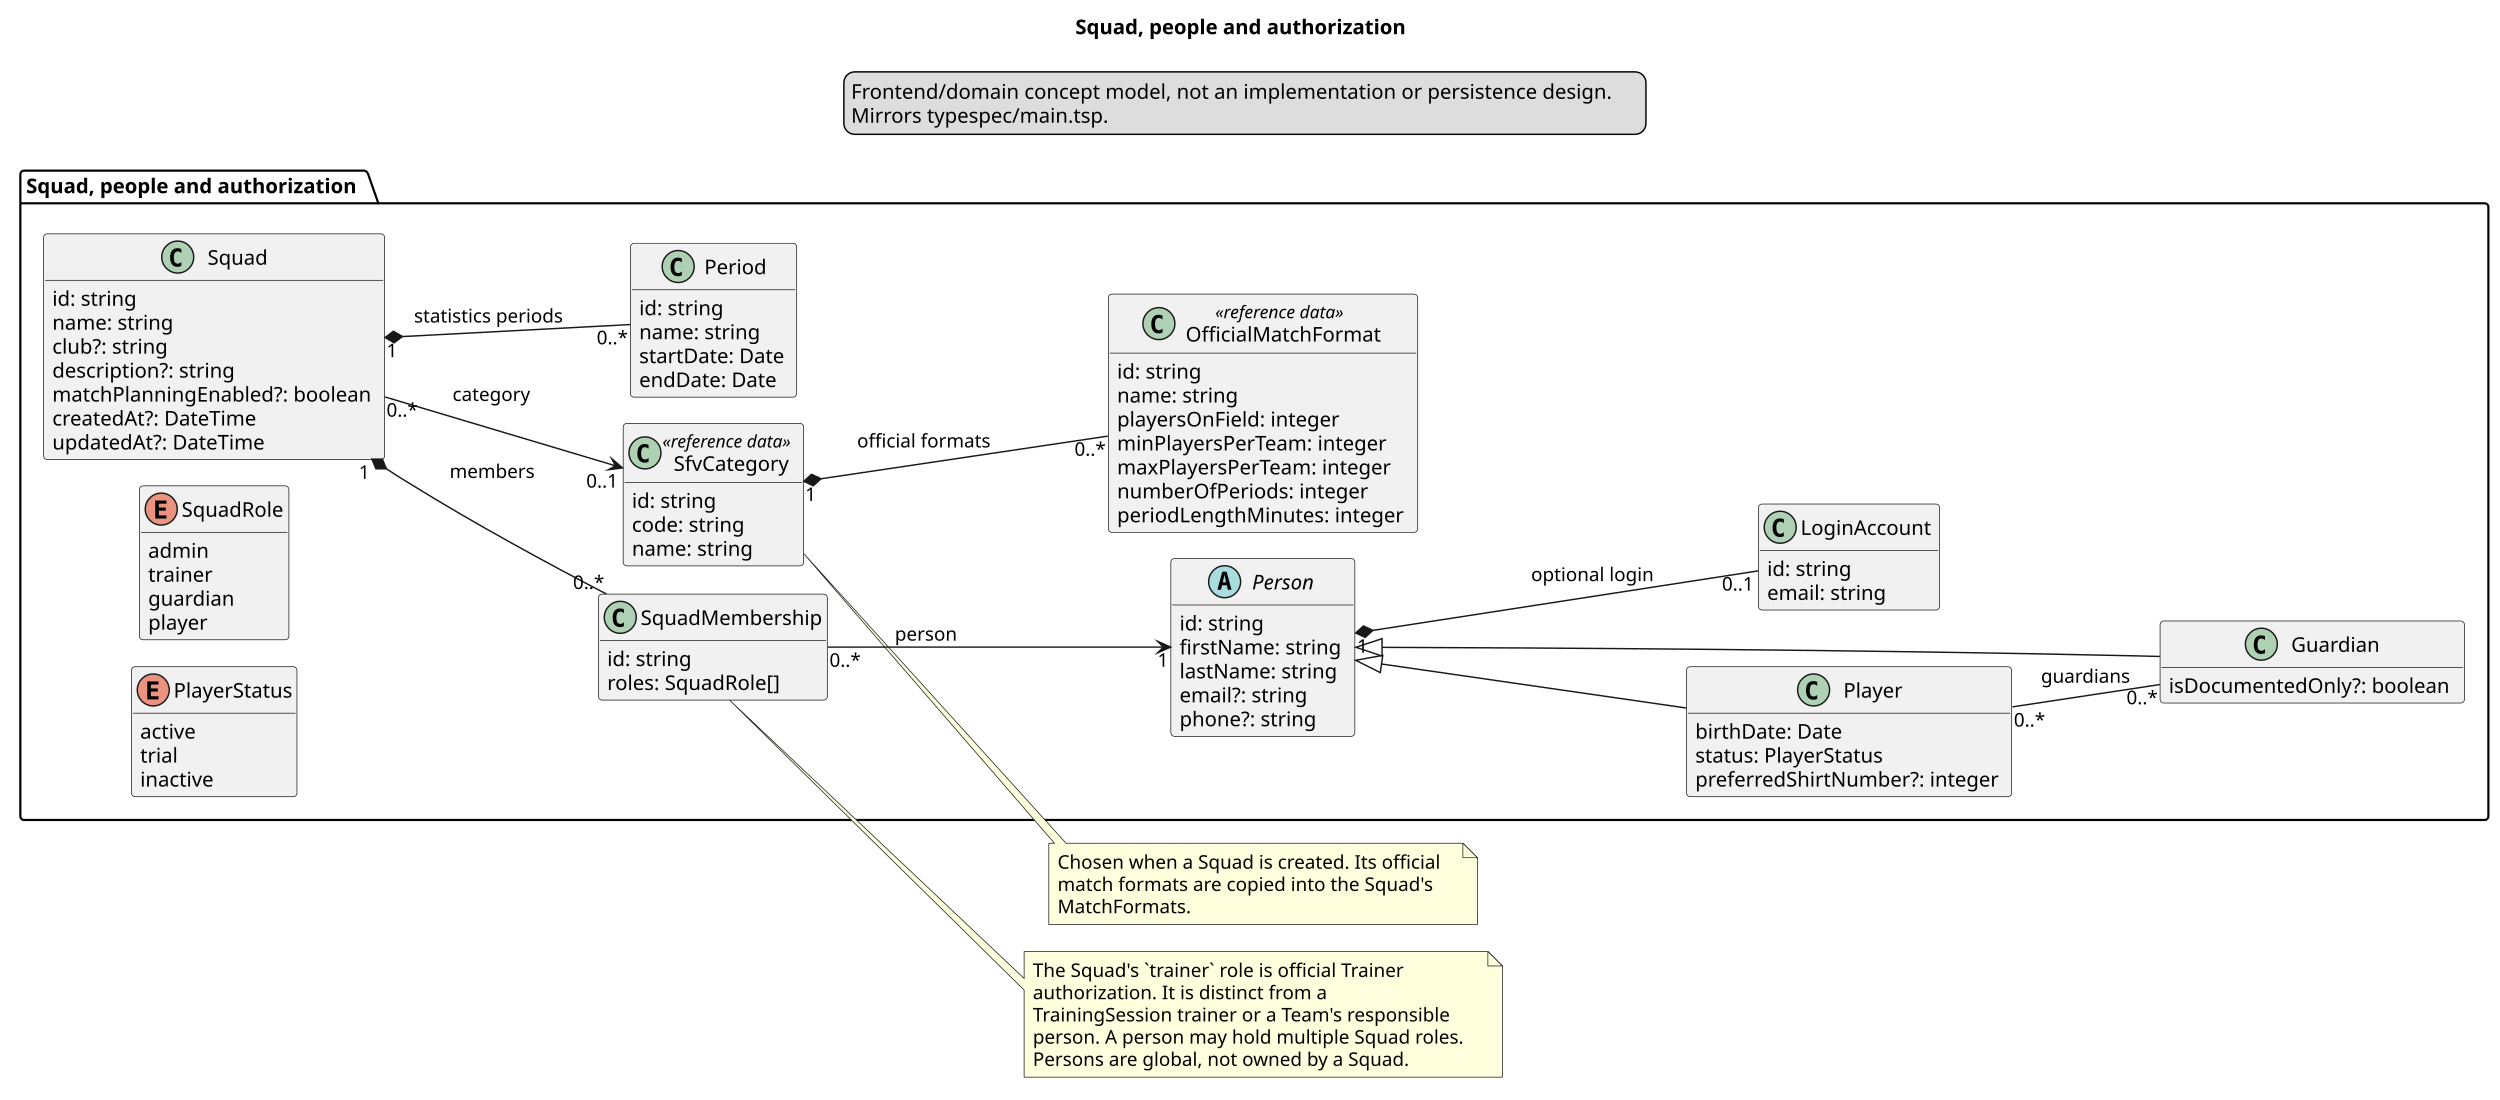
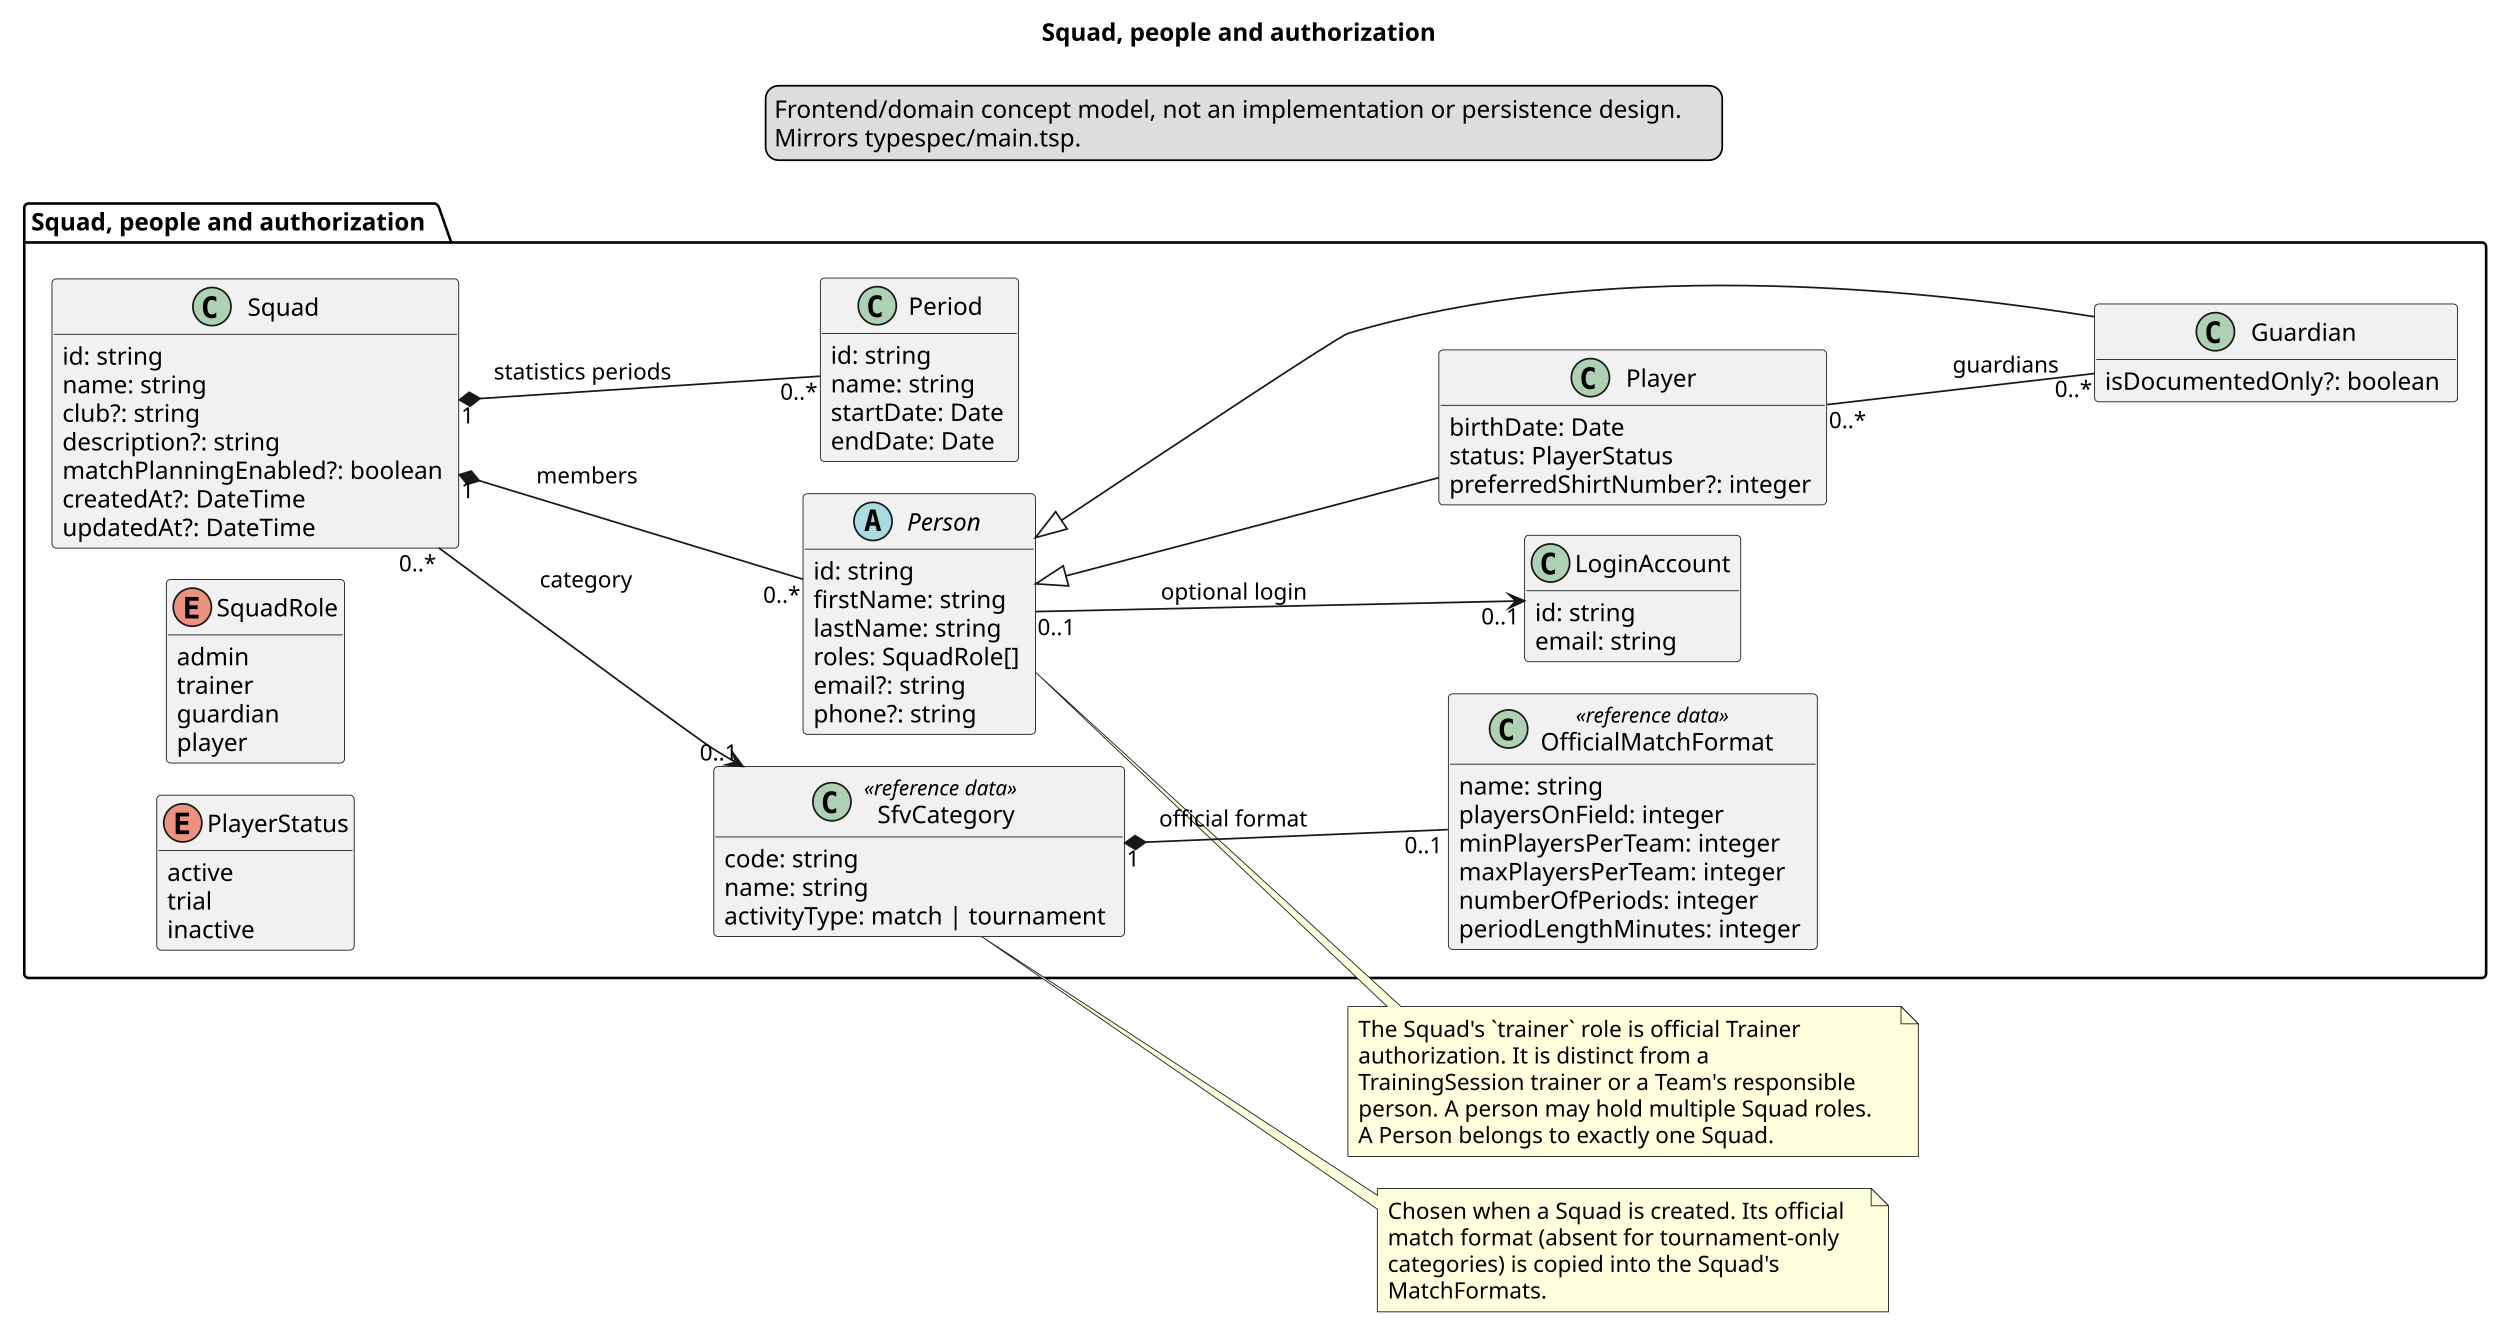
- <svg xmlns="http://www.w3.org/2000/svg" version="1.1" data-diagram-type="CLASS" style="width:1721px;height:757px;background:#FFFFFF;" width="1721px" height="757px" viewBox="0 0 1721 757" zoomAndPan="magnify" preserveAspectRatio="none" contentStyleType="text/css">
+ <svg xmlns="http://www.w3.org/2000/svg" version="1.1" data-diagram-type="CLASS" style="width:1443px;height:772px;background:#FFFFFF;" width="1443px" height="772px" viewBox="0 0 1443 772" zoomAndPan="magnify" preserveAspectRatio="none" contentStyleType="text/css">
  <defs />
  <g font-family="sans-serif" lengthAdjust="spacing">
    <g class="title" data-source-line="1">
-       <text x="740.276" y="23.535" fill="#000" font-size="14" textLength="233.447" font-weight="700">Squad, people and authorization</text>
+       <text x="601.276" y="23.535" fill="#000" font-size="14" textLength="233.447" font-weight="700">Squad, people and authorization</text>
    </g>
    <g class="legend" data-source-line="6">
-       <rect x="580.917" y="49.488" width="552.165" height="42.977" fill="#DDD" style="stroke:#000;stroke-width:1;" rx="7.5" ry="7.5" />
-       <text x="585.917" y="68.023" fill="#000" font-size="14" textLength="542.165">Frontend/domain concept model, not an implementation or persistence design.</text>
-       <text x="585.917" y="84.512" fill="#000" font-size="14" textLength="184.461">Mirrors typespec/main.tsp.</text>
+       <rect x="441.917" y="49.488" width="552.165" height="42.977" fill="#DDD" style="stroke:#000;stroke-width:1;" rx="7.5" ry="7.5" />
+       <text x="446.917" y="68.023" fill="#000" font-size="14" textLength="542.165">Frontend/domain concept model, not an implementation or persistence design.</text>
+       <text x="446.917" y="84.512" fill="#000" font-size="14" textLength="184.461">Mirrors typespec/main.tsp.</text>
    </g>
    <g class="cluster" data-qualified-name="Squad. people and authorization" id="ent0001" data-source-line="11">
-       <path d="M16.5,117.465 L250.947,117.465 A3.75,3.75 0 0 1 253.447,119.965 L260.447,139.953 L1710.5,139.953 A2.5,2.5 0 0 1 1713,142.453 L1713,561.965 A2.5,2.5 0 0 1 1710.5,564.465 L16.5,564.465 A2.5,2.5 0 0 1 14,561.965 L14,119.965 A2.5,2.5 0 0 1 16.5,117.465" style="stroke:#000;stroke-width:1.5;" fill="none" />
+       <path d="M16.5,117.465 L250.947,117.465 A3.75,3.75 0 0 1 253.447,119.965 L260.447,139.953 L1432.5,139.953 A2.5,2.5 0 0 1 1435,142.453 L1435,561.965 A2.5,2.5 0 0 1 1432.5,564.465 L16.5,564.465 A2.5,2.5 0 0 1 14,561.965 L14,119.965 A2.5,2.5 0 0 1 16.5,117.465" style="stroke:#000;stroke-width:1.5;" fill="none" />
      <line x1="14" y1="139.953" x2="260.447" y2="139.953" style="stroke:#000;stroke-width:1.5;" />
      <text x="18" y="133" fill="#000" font-size="14" textLength="233.447" font-weight="700">Squad, people and authorization</text>
    </g>
-     <g class="entity" data-qualified-name="GMN22" id="ent0023" data-source-line="99">
-       <path d="M705,654.965 L705,673.549 L502.258,482 L705,681.549 L705,741.518 A0,0 0 0 0 705,741.518 L1034.249,741.518 A0,0 0 0 0 1034.249,741.518 L1034.249,664.965 L1024.249,654.965 L705,654.965 A0,0 0 0 0 705,654.965" style="stroke:#181818;stroke-width:0.5;" fill="#FEFFDD" />
-       <path d="M1024.249,654.965 L1024.249,664.965 L1034.249,664.965 L1024.249,654.965" style="stroke:#181818;stroke-width:0.5;" fill="#FEFFDD" />
-       <text x="711" y="672.533" fill="#000" font-size="13" textLength="276.599">The Squad's `trainer` role is official Trainer</text>
-       <text x="711" y="687.844" fill="#000" font-size="13" textLength="212.393">authorization. It is distinct from a</text>
-       <text x="711" y="703.154" fill="#000" font-size="13" textLength="299.958">TrainingSession trainer or a Team's responsible</text>
-       <text x="711" y="718.465" fill="#000" font-size="13" textLength="308.249">person. A person may hold multiple Squad roles.</text>
-       <text x="711" y="733.775" fill="#000" font-size="13" textLength="267.96">Persons are global, not owned by a Squad.</text>
+     <g class="entity" data-qualified-name="GMN20" id="ent0021" data-source-line="93">
+       <path d="M778,580.965 L778,667.518 A0,0 0 0 0 778,667.518 L1107.249,667.518 A0,0 0 0 0 1107.249,667.518 L1107.249,590.965 L1097.249,580.965 L808.644,580.965 L597.644,387.939 L800.644,580.965 L778,580.965 A0,0 0 0 0 778,580.965" style="stroke:#181818;stroke-width:0.5;" fill="#FEFFDD" />
+       <path d="M1097.249,580.965 L1097.249,590.965 L1107.249,590.965 L1097.249,580.965" style="stroke:#181818;stroke-width:0.5;" fill="#FEFFDD" />
+       <text x="784" y="598.533" fill="#000" font-size="13" textLength="276.599">The Squad's `trainer` role is official Trainer</text>
+       <text x="784" y="613.844" fill="#000" font-size="13" textLength="212.393">authorization. It is distinct from a</text>
+       <text x="784" y="629.154" fill="#000" font-size="13" textLength="299.958">TrainingSession trainer or a Team's responsible</text>
+       <text x="784" y="644.465" fill="#000" font-size="13" textLength="308.249">person. A person may hold multiple Squad roles.</text>
+       <text x="784" y="659.775" fill="#000" font-size="13" textLength="249.38">A Person belongs to exactly one Squad.</text>
    </g>
-     <g class="entity" data-qualified-name="GMN25" id="ent0026" data-source-line="107">
-       <path d="M722,580.465 L722,636.396 A0,0 0 0 0 722,636.396 L1017.041,636.396 A0,0 0 0 0 1017.041,636.396 L1017.041,590.465 L1007.041,580.465 L733.863,580.465 L553.235,381.019 L725.863,580.465 L722,580.465 A0,0 0 0 0 722,580.465" style="stroke:#181818;stroke-width:0.5;" fill="#FEFFDD" />
-       <path d="M1007.041,580.465 L1007.041,590.465 L1017.041,590.465 L1007.041,580.465" style="stroke:#181818;stroke-width:0.5;" fill="#FEFFDD" />
-       <text x="728" y="598.033" fill="#000" font-size="13" textLength="274.041">Chosen when a Squad is created. Its official</text>
-       <text x="728" y="613.344" fill="#000" font-size="13" textLength="267.287">match formats are copied into the Squad's</text>
-       <text x="728" y="628.654" fill="#000" font-size="13" textLength="93.158">MatchFormats.</text>
+     <g class="entity" data-qualified-name="GMN23" id="ent0024" data-source-line="101">
+       <path d="M795,685.965 L795,689.917 L566.639,540.63 L795,697.917 L795,757.207 A0,0 0 0 0 795,757.207 L1090.041,757.207 A0,0 0 0 0 1090.041,757.207 L1090.041,695.965 L1080.041,685.965 L795,685.965 A0,0 0 0 0 795,685.965" style="stroke:#181818;stroke-width:0.5;" fill="#FEFFDD" />
+       <path d="M1080.041,685.965 L1080.041,695.965 L1090.041,695.965 L1080.041,685.965" style="stroke:#181818;stroke-width:0.5;" fill="#FEFFDD" />
+       <text x="801" y="703.533" fill="#000" font-size="13" textLength="274.041">Chosen when a Squad is created. Its official</text>
+       <text x="801" y="718.844" fill="#000" font-size="13" textLength="270.01">match format (absent for tournament-only</text>
+       <text x="801" y="734.154" fill="#000" font-size="13" textLength="235.231">categories) is copied into the Squad's</text>
+       <text x="801" y="749.465" fill="#000" font-size="13" textLength="93.158">MatchFormats.</text>
    </g>
    <g class="entity" data-qualified-name="Squad. people and authorization.Squad" id="ent0002" data-source-line="12">
      <rect x="30" y="160.965" width="234.776" height="155.418" fill="#F1F1F1" style="stroke:#181818;stroke-width:0.5;" rx="2.5" ry="2.5" />
      <ellipse cx="122.347" cy="176.965" rx="11" ry="11" fill="#ADD1B2" style="stroke:#181818;stroke-width:1;" />
      <path d="M124.82,183.108 Q124.239,183.407 123.6,183.556 Q122.96,183.706 122.255,183.706 Q119.748,183.706 118.428,182.054 Q117.108,180.402 117.108,177.281 Q117.108,174.151 118.428,172.5 Q119.748,170.848 122.255,170.848 Q122.96,170.848 123.608,170.997 Q124.255,171.146 124.82,171.445 L124.82,174.168 Q124.189,173.587 123.595,173.317 Q123.002,173.047 122.371,173.047 Q121.026,173.047 120.342,174.114 Q119.657,175.181 119.657,177.281 Q119.657,179.373 120.342,180.439 Q121.026,181.506 122.371,181.506 Q123.002,181.506 123.595,181.236 Q124.189,180.966 124.82,180.385 Z " fill="#000" />
      <text x="142.847" y="182.256" fill="#000" font-size="14" textLength="41.583">Squad</text>
      <line x1="31" y1="192.965" x2="263.776" y2="192.965" style="stroke:#181818;stroke-width:0.5;" />
      <text x="36" y="210.5" fill="#000" font-size="14" textLength="61.284">id: string</text>
      <text x="36" y="226.988" fill="#000" font-size="14" textLength="85.716">name: string</text>
      <text x="36" y="243.477" fill="#000" font-size="14" textLength="83.05">club?: string</text>
      <text x="36" y="259.965" fill="#000" font-size="14" textLength="130.409">description?: string</text>
      <text x="36" y="276.453" fill="#000" font-size="14" textLength="222.776">matchPlanningEnabled?: boolean</text>
      <text x="36" y="292.941" fill="#000" font-size="14" textLength="144.963">createdAt?: DateTime</text>
      <text x="36" y="309.43" fill="#000" font-size="14" textLength="150.575">updatedAt?: DateTime</text>
    </g>
    <g class="entity" data-qualified-name="Squad. people and authorization.SfvCategory" id="ent0003" data-source-line="22">
-       <rect x="429" y="291.465" width="124.234" height="98.086" fill="#F1F1F1" style="stroke:#181818;stroke-width:0.5;" rx="2.5" ry="2.5" />
-       <ellipse cx="444" cy="311.775" rx="11" ry="11" fill="#ADD1B2" style="stroke:#181818;stroke-width:1;" />
-       <path d="M446.473,317.918 Q445.892,318.217 445.253,318.367 Q444.614,318.516 443.908,318.516 Q441.401,318.516 440.082,316.864 Q438.762,315.212 438.762,312.091 Q438.762,308.962 440.082,307.31 Q441.401,305.658 443.908,305.658 Q444.614,305.658 445.261,305.808 Q445.909,305.957 446.473,306.256 L446.473,308.979 Q445.842,308.397 445.249,308.128 Q444.655,307.858 444.024,307.858 Q442.68,307.858 441.995,308.925 Q441.31,309.991 441.31,312.091 Q441.31,314.183 441.995,315.25 Q442.68,316.316 444.024,316.316 Q444.655,316.316 445.249,316.047 Q445.842,315.777 446.473,315.196 Z " fill="#000" />
-       <text x="456" y="308.066" fill="#000" font-size="12" textLength="96.234" font-style="italic">«reference data»</text>
-       <text x="463.737" y="324.133" fill="#000" font-size="14" textLength="80.76">SfvCategory</text>
-       <line x1="430" y1="332.086" x2="552.234" y2="332.086" style="stroke:#181818;stroke-width:0.5;" />
-       <text x="435" y="349.621" fill="#000" font-size="14" textLength="61.284">id: string</text>
-       <text x="435" y="366.109" fill="#000" font-size="14" textLength="80.808">code: string</text>
-       <text x="435" y="382.598" fill="#000" font-size="14" textLength="85.716">name: string</text>
+       <rect x="412" y="442.465" width="237.121" height="98.086" fill="#F1F1F1" style="stroke:#181818;stroke-width:0.5;" rx="2.5" ry="2.5" />
+       <ellipse cx="480.193" cy="462.775" rx="11" ry="11" fill="#ADD1B2" style="stroke:#181818;stroke-width:1;" />
+       <path d="M482.667,468.918 Q482.085,469.217 481.446,469.367 Q480.807,469.516 480.102,469.516 Q477.595,469.516 476.275,467.864 Q474.955,466.212 474.955,463.091 Q474.955,459.962 476.275,458.31 Q477.595,456.658 480.102,456.658 Q480.807,456.658 481.455,456.808 Q482.102,456.957 482.667,457.256 L482.667,459.979 Q482.036,459.397 481.442,459.128 Q480.849,458.858 480.218,458.858 Q478.873,458.858 478.188,459.925 Q477.503,460.991 477.503,463.091 Q477.503,465.183 478.188,466.25 Q478.873,467.316 480.218,467.316 Q480.849,467.316 481.442,467.047 Q482.036,466.777 482.667,466.196 Z " fill="#000" />
+       <text x="498.693" y="459.066" fill="#000" font-size="12" textLength="96.234" font-style="italic">«reference data»</text>
+       <text x="506.431" y="475.133" fill="#000" font-size="14" textLength="80.76">SfvCategory</text>
+       <line x1="413" y1="483.086" x2="648.121" y2="483.086" style="stroke:#181818;stroke-width:0.5;" />
+       <text x="418" y="500.621" fill="#000" font-size="14" textLength="80.808">code: string</text>
+       <text x="418" y="517.109" fill="#000" font-size="14" textLength="85.716">name: string</text>
+       <text x="418" y="533.598" fill="#000" font-size="14" textLength="225.121">activityType: match | tournament</text>
    </g>
    <g class="entity" data-qualified-name="Squad. people and authorization.OfficialMatchFormat" id="ent0004" data-source-line="28">
-       <rect x="763" y="202.465" width="212.949" height="164.039" fill="#F1F1F1" style="stroke:#181818;stroke-width:0.5;" rx="2.5" ry="2.5" />
-       <ellipse cx="797.79" cy="222.775" rx="11" ry="11" fill="#ADD1B2" style="stroke:#181818;stroke-width:1;" />
-       <path d="M800.263,228.918 Q799.682,229.217 799.043,229.367 Q798.404,229.516 797.698,229.516 Q795.191,229.516 793.871,227.864 Q792.552,226.212 792.552,223.091 Q792.552,219.962 793.871,218.31 Q795.191,216.658 797.698,216.658 Q798.404,216.658 799.051,216.808 Q799.699,216.957 800.263,217.256 L800.263,219.979 Q799.632,219.397 799.039,219.128 Q798.445,218.858 797.814,218.858 Q796.47,218.858 795.785,219.925 Q795.1,220.991 795.1,223.091 Q795.1,225.183 795.785,226.25 Q796.47,227.316 797.814,227.316 Q798.445,227.316 799.039,227.047 Q799.632,226.777 800.263,226.196 Z " fill="#000" />
-       <text x="836.556" y="219.066" fill="#000" font-size="12" textLength="96.234" font-style="italic">«reference data»</text>
-       <text x="816.188" y="235.133" fill="#000" font-size="14" textLength="136.972">OfficialMatchFormat</text>
-       <line x1="764" y1="243.086" x2="974.949" y2="243.086" style="stroke:#181818;stroke-width:0.5;" />
-       <text x="769" y="260.621" fill="#000" font-size="14" textLength="61.284">id: string</text>
-       <text x="769" y="277.109" fill="#000" font-size="14" textLength="85.716">name: string</text>
-       <text x="769" y="293.598" fill="#000" font-size="14" textLength="157.233">playersOnField: integer</text>
-       <text x="769" y="310.086" fill="#000" font-size="14" textLength="188.911">minPlayersPerTeam: integer</text>
-       <text x="769" y="326.574" fill="#000" font-size="14" textLength="192.493">maxPlayersPerTeam: integer</text>
-       <text x="769" y="343.063" fill="#000" font-size="14" textLength="175.561">numberOfPeriods: integer</text>
-       <text x="769" y="359.551" fill="#000" font-size="14" textLength="200.949">periodLengthMinutes: integer</text>
+       <rect x="836" y="400.465" width="212.949" height="147.551" fill="#F1F1F1" style="stroke:#181818;stroke-width:0.5;" rx="2.5" ry="2.5" />
+       <ellipse cx="870.79" cy="420.775" rx="11" ry="11" fill="#ADD1B2" style="stroke:#181818;stroke-width:1;" />
+       <path d="M873.263,426.918 Q872.682,427.217 872.043,427.367 Q871.404,427.516 870.698,427.516 Q868.191,427.516 866.871,425.864 Q865.552,424.212 865.552,421.091 Q865.552,417.962 866.871,416.31 Q868.191,414.658 870.698,414.658 Q871.404,414.658 872.051,414.808 Q872.699,414.957 873.263,415.256 L873.263,417.979 Q872.632,417.397 872.039,417.128 Q871.445,416.858 870.814,416.858 Q869.47,416.858 868.785,417.925 Q868.1,418.991 868.1,421.091 Q868.1,423.183 868.785,424.25 Q869.47,425.316 870.814,425.316 Q871.445,425.316 872.039,425.047 Q872.632,424.777 873.263,424.196 Z " fill="#000" />
+       <text x="909.556" y="417.066" fill="#000" font-size="12" textLength="96.234" font-style="italic">«reference data»</text>
+       <text x="889.188" y="433.133" fill="#000" font-size="14" textLength="136.972">OfficialMatchFormat</text>
+       <line x1="837" y1="441.086" x2="1047.949" y2="441.086" style="stroke:#181818;stroke-width:0.5;" />
+       <text x="842" y="458.621" fill="#000" font-size="14" textLength="85.716">name: string</text>
+       <text x="842" y="475.109" fill="#000" font-size="14" textLength="157.233">playersOnField: integer</text>
+       <text x="842" y="491.598" fill="#000" font-size="14" textLength="188.911">minPlayersPerTeam: integer</text>
+       <text x="842" y="508.086" fill="#000" font-size="14" textLength="192.493">maxPlayersPerTeam: integer</text>
+       <text x="842" y="524.574" fill="#000" font-size="14" textLength="175.561">numberOfPeriods: integer</text>
+       <text x="842" y="541.063" fill="#000" font-size="14" textLength="200.949">periodLengthMinutes: integer</text>
    </g>
-     <g class="entity" data-qualified-name="Squad. people and authorization.SquadMembership" id="ent0005" data-source-line="38">
-       <rect x="412" y="408.965" width="157.535" height="72.977" fill="#F1F1F1" style="stroke:#181818;stroke-width:0.5;" rx="2.5" ry="2.5" />
-       <ellipse cx="427" cy="424.965" rx="11" ry="11" fill="#ADD1B2" style="stroke:#181818;stroke-width:1;" />
-       <path d="M429.473,431.108 Q428.892,431.407 428.253,431.556 Q427.614,431.706 426.908,431.706 Q424.401,431.706 423.082,430.054 Q421.762,428.402 421.762,425.281 Q421.762,422.151 423.082,420.5 Q424.401,418.848 426.908,418.848 Q427.614,418.848 428.261,418.997 Q428.909,419.146 429.473,419.445 L429.473,422.168 Q428.842,421.587 428.249,421.317 Q427.655,421.047 427.024,421.047 Q425.68,421.047 424.995,422.114 Q424.31,423.181 424.31,425.281 Q424.31,427.373 424.995,428.439 Q425.68,429.506 427.024,429.506 Q427.655,429.506 428.249,429.236 Q428.842,428.966 429.473,428.385 Z " fill="#000" />
-       <text x="441" y="430.256" fill="#000" font-size="14" textLength="125.535">SquadMembership</text>
-       <line x1="413" y1="440.965" x2="568.535" y2="440.965" style="stroke:#181818;stroke-width:0.5;" />
-       <text x="418" y="458.5" fill="#000" font-size="14" textLength="61.284">id: string</text>
-       <text x="418" y="474.988" fill="#000" font-size="14" textLength="122.158">roles: SquadRole[]</text>
-     </g>
-     <g class="entity" data-qualified-name="Squad. people and authorization.SquadRole" id="ent0006" data-source-line="43">
+     <g class="entity" data-qualified-name="Squad. people and authorization.SquadRole" id="ent0005" data-source-line="37">
      <rect x="96" y="334.465" width="102.882" height="105.953" fill="#F1F1F1" style="stroke:#181818;stroke-width:0.5;" rx="2.5" ry="2.5" />
      <ellipse cx="111" cy="350.465" rx="11" ry="11" fill="#EB937F" style="stroke:#181818;stroke-width:1;" />
      <path d="M114.614,356.965 L106.895,356.965 L106.895,344.572 L114.614,344.572 L114.614,346.73 L109.343,346.73 L109.343,349.403 L114.116,349.403 L114.116,351.561 L109.343,351.561 L109.343,354.807 L114.614,354.807 Z " fill="#000" />
      <text x="125" y="355.756" fill="#000" font-size="14" textLength="70.882">SquadRole</text>
      <line x1="97" y1="366.465" x2="197.882" y2="366.465" style="stroke:#181818;stroke-width:0.5;" />
      <text x="102" y="384" fill="#000" font-size="14" textLength="42.349">admin</text>
      <text x="102" y="400.488" fill="#000" font-size="14" textLength="44.96">trainer</text>
      <text x="102" y="416.977" fill="#000" font-size="14" textLength="60.156">guardian</text>
      <text x="102" y="433.465" fill="#000" font-size="14" textLength="41.433">player</text>
    </g>
-     <g class="entity" data-qualified-name="Squad. people and authorization.Person" id="ent0007" data-source-line="50">
-       <rect x="806" y="384.465" width="126.666" height="122.441" fill="#F1F1F1" style="stroke:#181818;stroke-width:0.5;" rx="2.5" ry="2.5" />
-       <ellipse cx="843.039" cy="400.465" rx="11" ry="11" fill="#A9DCDF" style="stroke:#181818;stroke-width:1;" />
-       <path d="M842.902,395.813 L841.748,400.885 L844.064,400.885 Z M841.408,393.572 L844.404,393.572 L847.75,405.965 L845.301,405.965 L844.537,402.902 L841.258,402.902 L840.511,405.965 L838.063,405.965 Z " fill="#000" />
-       <text x="861.936" y="405.756" fill="#000" font-size="14" textLength="45.691" font-style="italic">Person</text>
-       <line x1="807" y1="416.465" x2="931.666" y2="416.465" style="stroke:#181818;stroke-width:0.5;" />
-       <text x="812" y="434" fill="#000" font-size="14" textLength="61.284">id: string</text>
-       <text x="812" y="450.488" fill="#000" font-size="14" textLength="114.666">firstName: string</text>
-       <text x="812" y="466.977" fill="#000" font-size="14" textLength="111.521">lastName: string</text>
-       <text x="812" y="483.465" fill="#000" font-size="14" textLength="91.027">email?: string</text>
-       <text x="812" y="499.953" fill="#000" font-size="14" textLength="96.92">phone?: string</text>
+     <g class="entity" data-qualified-name="Squad. people and authorization.Person" id="ent0006" data-source-line="44">
+       <rect x="463.5" y="284.965" width="134.158" height="138.93" fill="#F1F1F1" style="stroke:#181818;stroke-width:0.5;" rx="2.5" ry="2.5" />
+       <ellipse cx="503.91" cy="300.965" rx="11" ry="11" fill="#A9DCDF" style="stroke:#181818;stroke-width:1;" />
+       <path d="M503.773,296.313 L502.62,301.385 L504.935,301.385 Z M502.279,294.072 L505.276,294.072 L508.621,306.465 L506.172,306.465 L505.409,303.402 L502.13,303.402 L501.383,306.465 L498.934,306.465 Z " fill="#000" />
+       <text x="523.557" y="306.256" fill="#000" font-size="14" textLength="45.691" font-style="italic">Person</text>
+       <line x1="464.5" y1="316.965" x2="596.658" y2="316.965" style="stroke:#181818;stroke-width:0.5;" />
+       <text x="469.5" y="334.5" fill="#000" font-size="14" textLength="61.284">id: string</text>
+       <text x="469.5" y="350.988" fill="#000" font-size="14" textLength="114.666">firstName: string</text>
+       <text x="469.5" y="367.477" fill="#000" font-size="14" textLength="111.521">lastName: string</text>
+       <text x="469.5" y="383.965" fill="#000" font-size="14" textLength="122.158">roles: SquadRole[]</text>
+       <text x="469.5" y="400.453" fill="#000" font-size="14" textLength="91.027">email?: string</text>
+       <text x="469.5" y="416.941" fill="#000" font-size="14" textLength="96.92">phone?: string</text>
    </g>
-     <g class="entity" data-qualified-name="Squad. people and authorization.Player" id="ent0008" data-source-line="58">
-       <rect x="1161" y="458.965" width="223.832" height="89.465" fill="#F1F1F1" style="stroke:#181818;stroke-width:0.5;" rx="2.5" ry="2.5" />
-       <ellipse cx="1248.486" cy="474.965" rx="11" ry="11" fill="#ADD1B2" style="stroke:#181818;stroke-width:1;" />
-       <path d="M1250.959,481.108 Q1250.378,481.407 1249.739,481.556 Q1249.1,481.706 1248.395,481.706 Q1245.888,481.706 1244.568,480.054 Q1243.248,478.402 1243.248,475.281 Q1243.248,472.151 1244.568,470.5 Q1245.888,468.848 1248.395,468.848 Q1249.1,468.848 1249.748,468.997 Q1250.395,469.146 1250.959,469.445 L1250.959,472.168 Q1250.329,471.587 1249.735,471.317 Q1249.142,471.047 1248.511,471.047 Q1247.166,471.047 1246.481,472.114 Q1245.796,473.181 1245.796,475.281 Q1245.796,477.373 1246.481,478.439 Q1247.166,479.506 1248.511,479.506 Q1249.142,479.506 1249.735,479.236 Q1250.329,478.966 1250.959,478.385 Z " fill="#000" />
-       <text x="1268.986" y="480.256" fill="#000" font-size="14" textLength="40.359">Player</text>
-       <line x1="1162" y1="490.965" x2="1383.832" y2="490.965" style="stroke:#181818;stroke-width:0.5;" />
-       <text x="1167" y="508.5" fill="#000" font-size="14" textLength="103.879">birthDate: Date</text>
-       <text x="1167" y="524.988" fill="#000" font-size="14" textLength="131.954">status: PlayerStatus</text>
-       <text x="1167" y="541.477" fill="#000" font-size="14" textLength="211.832">preferredShirtNumber?: integer</text>
+     <g class="entity" data-qualified-name="Squad. people and authorization.Player" id="ent0007" data-source-line="53">
+       <rect x="830.5" y="201.965" width="223.832" height="89.465" fill="#F1F1F1" style="stroke:#181818;stroke-width:0.5;" rx="2.5" ry="2.5" />
+       <ellipse cx="917.986" cy="217.965" rx="11" ry="11" fill="#ADD1B2" style="stroke:#181818;stroke-width:1;" />
+       <path d="M920.459,224.108 Q919.878,224.407 919.239,224.556 Q918.6,224.706 917.895,224.706 Q915.388,224.706 914.068,223.054 Q912.748,221.402 912.748,218.281 Q912.748,215.151 914.068,213.5 Q915.388,211.848 917.895,211.848 Q918.6,211.848 919.248,211.997 Q919.895,212.146 920.459,212.445 L920.459,215.168 Q919.829,214.587 919.235,214.317 Q918.642,214.047 918.011,214.047 Q916.666,214.047 915.981,215.114 Q915.296,216.181 915.296,218.281 Q915.296,220.373 915.981,221.439 Q916.666,222.506 918.011,222.506 Q918.642,222.506 919.235,222.236 Q919.829,221.966 920.459,221.385 Z " fill="#000" />
+       <text x="938.486" y="223.256" fill="#000" font-size="14" textLength="40.359">Player</text>
+       <line x1="831.5" y1="233.965" x2="1053.332" y2="233.965" style="stroke:#181818;stroke-width:0.5;" />
+       <text x="836.5" y="251.5" fill="#000" font-size="14" textLength="103.879">birthDate: Date</text>
+       <text x="836.5" y="267.988" fill="#000" font-size="14" textLength="131.954">status: PlayerStatus</text>
+       <text x="836.5" y="284.477" fill="#000" font-size="14" textLength="211.832">preferredShirtNumber?: integer</text>
    </g>
-     <g class="entity" data-qualified-name="Squad. people and authorization.PlayerStatus" id="ent0009" data-source-line="65">
+     <g class="entity" data-qualified-name="Squad. people and authorization.PlayerStatus" id="ent0008" data-source-line="60">
      <rect x="90.5" y="458.965" width="113.929" height="89.465" fill="#F1F1F1" style="stroke:#181818;stroke-width:0.5;" rx="2.5" ry="2.5" />
      <ellipse cx="105.5" cy="474.965" rx="11" ry="11" fill="#EB937F" style="stroke:#181818;stroke-width:1;" />
      <path d="M109.114,481.465 L101.395,481.465 L101.395,469.072 L109.114,469.072 L109.114,471.23 L103.843,471.23 L103.843,473.903 L108.616,473.903 L108.616,476.061 L103.843,476.061 L103.843,479.307 L109.114,479.307 Z " fill="#000" />
      <text x="119.5" y="480.256" fill="#000" font-size="14" textLength="81.929">PlayerStatus</text>
      <line x1="91.5" y1="490.965" x2="203.429" y2="490.965" style="stroke:#181818;stroke-width:0.5;" />
      <text x="96.5" y="508.5" fill="#000" font-size="14" textLength="39.231">active</text>
      <text x="96.5" y="524.988" fill="#000" font-size="14" textLength="26.79">trial</text>
      <text x="96.5" y="541.477" fill="#000" font-size="14" textLength="51.967">inactive</text>
    </g>
-     <g class="entity" data-qualified-name="Squad. people and authorization.Guardian" id="ent0010" data-source-line="71">
-       <rect x="1487" y="427.465" width="209.504" height="56.488" fill="#F1F1F1" style="stroke:#181818;stroke-width:0.5;" rx="2.5" ry="2.5" />
-       <ellipse cx="1556.73" cy="443.465" rx="11" ry="11" fill="#ADD1B2" style="stroke:#181818;stroke-width:1;" />
-       <path d="M1559.203,449.608 Q1558.622,449.907 1557.983,450.056 Q1557.344,450.206 1556.638,450.206 Q1554.131,450.206 1552.812,448.554 Q1551.492,446.902 1551.492,443.781 Q1551.492,440.651 1552.812,439 Q1554.131,437.348 1556.638,437.348 Q1557.344,437.348 1557.991,437.497 Q1558.639,437.646 1559.203,437.945 L1559.203,440.668 Q1558.572,440.087 1557.979,439.817 Q1557.385,439.547 1556.754,439.547 Q1555.41,439.547 1554.725,440.614 Q1554.04,441.681 1554.04,443.781 Q1554.04,445.873 1554.725,446.939 Q1555.41,448.006 1556.754,448.006 Q1557.385,448.006 1557.979,447.736 Q1558.572,447.466 1559.203,446.885 Z " fill="#000" />
-       <text x="1577.23" y="448.756" fill="#000" font-size="14" textLength="61.544">Guardian</text>
-       <line x1="1488" y1="459.465" x2="1695.504" y2="459.465" style="stroke:#181818;stroke-width:0.5;" />
-       <text x="1493" y="477" fill="#000" font-size="14" textLength="197.504">isDocumentedOnly?: boolean</text>
+     <g class="entity" data-qualified-name="Squad. people and authorization.Guardian" id="ent0009" data-source-line="66">
+       <rect x="1209" y="175.465" width="209.504" height="56.488" fill="#F1F1F1" style="stroke:#181818;stroke-width:0.5;" rx="2.5" ry="2.5" />
+       <ellipse cx="1278.73" cy="191.465" rx="11" ry="11" fill="#ADD1B2" style="stroke:#181818;stroke-width:1;" />
+       <path d="M1281.203,197.608 Q1280.622,197.907 1279.983,198.056 Q1279.344,198.206 1278.638,198.206 Q1276.131,198.206 1274.812,196.554 Q1273.492,194.902 1273.492,191.781 Q1273.492,188.651 1274.812,187 Q1276.131,185.348 1278.638,185.348 Q1279.344,185.348 1279.991,185.497 Q1280.639,185.646 1281.203,185.945 L1281.203,188.668 Q1280.572,188.087 1279.979,187.817 Q1279.385,187.547 1278.754,187.547 Q1277.41,187.547 1276.725,188.614 Q1276.04,189.681 1276.04,191.781 Q1276.04,193.873 1276.725,194.939 Q1277.41,196.006 1278.754,196.006 Q1279.385,196.006 1279.979,195.736 Q1280.572,195.466 1281.203,194.885 Z " fill="#000" />
+       <text x="1299.23" y="196.756" fill="#000" font-size="14" textLength="61.544">Guardian</text>
+       <line x1="1210" y1="207.465" x2="1417.504" y2="207.465" style="stroke:#181818;stroke-width:0.5;" />
+       <text x="1215" y="225" fill="#000" font-size="14" textLength="197.504">isDocumentedOnly?: boolean</text>
    </g>
-     <g class="entity" data-qualified-name="Squad. people and authorization.LoginAccount" id="ent0011" data-source-line="75">
-       <rect x="1210.5" y="346.965" width="124.743" height="72.977" fill="#F1F1F1" style="stroke:#181818;stroke-width:0.5;" rx="2.5" ry="2.5" />
-       <ellipse cx="1225.5" cy="362.965" rx="11" ry="11" fill="#ADD1B2" style="stroke:#181818;stroke-width:1;" />
-       <path d="M1227.973,369.108 Q1227.392,369.407 1226.753,369.556 Q1226.114,369.706 1225.408,369.706 Q1222.901,369.706 1221.582,368.054 Q1220.262,366.402 1220.262,363.281 Q1220.262,360.151 1221.582,358.5 Q1222.901,356.848 1225.408,356.848 Q1226.114,356.848 1226.761,356.997 Q1227.409,357.146 1227.973,357.445 L1227.973,360.168 Q1227.342,359.587 1226.749,359.317 Q1226.155,359.047 1225.524,359.047 Q1224.18,359.047 1223.495,360.114 Q1222.81,361.181 1222.81,363.281 Q1222.81,365.373 1223.495,366.439 Q1224.18,367.506 1225.524,367.506 Q1226.155,367.506 1226.749,367.236 Q1227.342,366.966 1227.973,366.385 Z " fill="#000" />
-       <text x="1239.5" y="368.256" fill="#000" font-size="14" textLength="92.743">LoginAccount</text>
-       <line x1="1211.5" y1="378.965" x2="1334.243" y2="378.965" style="stroke:#181818;stroke-width:0.5;" />
-       <text x="1216.5" y="396.5" fill="#000" font-size="14" textLength="61.284">id: string</text>
-       <text x="1216.5" y="412.988" fill="#000" font-size="14" textLength="85.121">email: string</text>
+     <g class="entity" data-qualified-name="Squad. people and authorization.LoginAccount" id="ent0010" data-source-line="70">
+       <rect x="880" y="308.965" width="124.743" height="72.977" fill="#F1F1F1" style="stroke:#181818;stroke-width:0.5;" rx="2.5" ry="2.5" />
+       <ellipse cx="895" cy="324.965" rx="11" ry="11" fill="#ADD1B2" style="stroke:#181818;stroke-width:1;" />
+       <path d="M897.473,331.108 Q896.892,331.407 896.253,331.556 Q895.614,331.706 894.908,331.706 Q892.401,331.706 891.082,330.054 Q889.762,328.402 889.762,325.281 Q889.762,322.151 891.082,320.5 Q892.401,318.848 894.908,318.848 Q895.614,318.848 896.261,318.997 Q896.909,319.146 897.473,319.445 L897.473,322.168 Q896.842,321.587 896.249,321.317 Q895.655,321.047 895.024,321.047 Q893.68,321.047 892.995,322.114 Q892.31,323.181 892.31,325.281 Q892.31,327.373 892.995,328.439 Q893.68,329.506 895.024,329.506 Q895.655,329.506 896.249,329.236 Q896.842,328.966 897.473,328.385 Z " fill="#000" />
+       <text x="909" y="330.256" fill="#000" font-size="14" textLength="92.743">LoginAccount</text>
+       <line x1="881" y1="340.965" x2="1003.743" y2="340.965" style="stroke:#181818;stroke-width:0.5;" />
+       <text x="886" y="358.5" fill="#000" font-size="14" textLength="61.284">id: string</text>
+       <text x="886" y="374.988" fill="#000" font-size="14" textLength="85.121">email: string</text>
    </g>
-     <g class="entity" data-qualified-name="Squad. people and authorization.Period" id="ent0012" data-source-line="80">
-       <rect x="434" y="167.465" width="114.437" height="105.953" fill="#F1F1F1" style="stroke:#181818;stroke-width:0.5;" rx="2.5" ry="2.5" />
-       <ellipse cx="466.87" cy="183.465" rx="11" ry="11" fill="#ADD1B2" style="stroke:#181818;stroke-width:1;" />
-       <path d="M469.344,189.608 Q468.762,189.907 468.123,190.056 Q467.484,190.206 466.779,190.206 Q464.272,190.206 462.952,188.554 Q461.632,186.902 461.632,183.781 Q461.632,180.651 462.952,179 Q464.272,177.348 466.779,177.348 Q467.484,177.348 468.132,177.497 Q468.779,177.646 469.344,177.945 L469.344,180.668 Q468.713,180.087 468.119,179.817 Q467.526,179.547 466.895,179.547 Q465.55,179.547 464.865,180.614 Q464.18,181.681 464.18,183.781 Q464.18,185.873 464.865,186.939 Q465.55,188.006 466.895,188.006 Q467.526,188.006 468.119,187.736 Q468.713,187.466 469.344,186.885 Z " fill="#000" />
-       <text x="484.842" y="188.756" fill="#000" font-size="14" textLength="42.725">Period</text>
-       <line x1="435" y1="199.465" x2="547.437" y2="199.465" style="stroke:#181818;stroke-width:0.5;" />
-       <text x="440" y="217" fill="#000" font-size="14" textLength="61.284">id: string</text>
-       <text x="440" y="233.488" fill="#000" font-size="14" textLength="85.716">name: string</text>
-       <text x="440" y="249.977" fill="#000" font-size="14" textLength="102.437">startDate: Date</text>
-       <text x="440" y="266.465" fill="#000" font-size="14" textLength="96.667">endDate: Date</text>
+     <g class="entity" data-qualified-name="Squad. people and authorization.Period" id="ent0011" data-source-line="75">
+       <rect x="473.5" y="160.465" width="114.437" height="105.953" fill="#F1F1F1" style="stroke:#181818;stroke-width:0.5;" rx="2.5" ry="2.5" />
+       <ellipse cx="506.37" cy="176.465" rx="11" ry="11" fill="#ADD1B2" style="stroke:#181818;stroke-width:1;" />
+       <path d="M508.844,182.608 Q508.262,182.907 507.623,183.056 Q506.984,183.206 506.279,183.206 Q503.772,183.206 502.452,181.554 Q501.132,179.902 501.132,176.781 Q501.132,173.651 502.452,172 Q503.772,170.348 506.279,170.348 Q506.984,170.348 507.632,170.497 Q508.279,170.646 508.844,170.945 L508.844,173.668 Q508.213,173.087 507.619,172.817 Q507.026,172.547 506.395,172.547 Q505.05,172.547 504.365,173.614 Q503.68,174.681 503.68,176.781 Q503.68,178.873 504.365,179.939 Q505.05,181.006 506.395,181.006 Q507.026,181.006 507.619,180.736 Q508.213,180.466 508.844,179.885 Z " fill="#000" />
+       <text x="524.342" y="181.756" fill="#000" font-size="14" textLength="42.725">Period</text>
+       <line x1="474.5" y1="192.465" x2="586.937" y2="192.465" style="stroke:#181818;stroke-width:0.5;" />
+       <text x="479.5" y="210" fill="#000" font-size="14" textLength="61.284">id: string</text>
+       <text x="479.5" y="226.488" fill="#000" font-size="14" textLength="85.716">name: string</text>
+       <text x="479.5" y="242.977" fill="#000" font-size="14" textLength="102.437">startDate: Date</text>
+       <text x="479.5" y="259.465" fill="#000" font-size="14" textLength="96.667">endDate: Date</text>
    </g>
-     <g class="link" data-entity-1="ent0002" data-entity-2="ent0005" id="lnk13" data-link-type="composition">
-       <polygon points="256.023,316.086,258.804,322.739,266.015,322.731,263.234,316.078,256.023,316.086" fill="#181818" style="stroke:#181818;stroke-width:1;stroke-linejoin:miter;stroke-miterlimit:10;" />
-       <path d="M266.015,322.731 C275.054,328.743 274.134,327.962 283,333.465 C326.571,360.506 377.17,387.951 417.435,408.906" style="stroke:#181818;stroke-width:1;" fill="none" />
-       <text x="309.5" y="329.033" fill="#000" font-size="13" textLength="58.887">members</text>
-       <text x="394.435" y="405.474" fill="#000" font-size="13" textLength="22.712">0..*</text>
-       <text x="247.023" y="329.654" fill="#000" font-size="13">1</text>
+     <g class="link" data-entity-1="ent0002" data-entity-2="ent0006" id="lnk12" data-link-type="composition">
+       <polygon points="265.142,273.978,269.717,279.552,276.622,277.473,272.047,271.899,265.142,273.978" fill="#181818" style="stroke:#181818;stroke-width:1;stroke-linejoin:miter;stroke-miterlimit:10;" />
+       <path d="M276.622,277.473 C341.712,297.291 408.935,317.757 463.454,334.356" style="stroke:#181818;stroke-width:1;" fill="none" />
+       <text x="309.5" y="279.033" fill="#000" font-size="13" textLength="58.887">members</text>
+       <text x="440.454" y="347.925" fill="#000" font-size="13" textLength="22.712">0..*</text>
+       <text x="266.142" y="287.546" fill="#000" font-size="13">1</text>
    </g>
-     <g class="link" data-entity-1="ent0005" data-entity-2="ent0007" id="lnk14" data-link-type="dependency">
-       <polygon points="805.848,445.465,796.848,441.465,800.848,445.465,796.848,449.465,805.848,445.465" fill="#181818" style="stroke:#181818;stroke-width:1;stroke-linejoin:miter;stroke-miterlimit:10;" />
-       <path d="M570.011,445.465 C639.905,445.465 736.102,445.465 800.848,445.465" style="stroke:#181818;stroke-width:1;" fill="none" />
-       <text x="616" y="441.033" fill="#000" font-size="13" textLength="43.424">person</text>
-       <text x="796.848" y="459.033" fill="#000" font-size="13">1</text>
-       <text x="571.011" y="459.033" fill="#000" font-size="13" textLength="22.712">0..*</text>
+     <g class="link" data-entity-1="ent0006" data-entity-2="ent0007" id="lnk13" data-link-type="extension">
+       <polygon points="597.829,336.993,616.764,338.21,613.707,326.606,597.829,336.993" fill="none" style="stroke:#181818;stroke-width:1;stroke-linejoin:miter;stroke-miterlimit:10;" />
+       <path d="M615.236,332.408 C678.014,315.871 756.05,295.315 830.437,275.72" style="stroke:#181818;stroke-width:1;" fill="none" />
    </g>
-     <g class="link" data-entity-1="ent0007" data-entity-2="ent0008" id="lnk15" data-link-type="extension">
-       <polygon points="933.234,454.527,950.192,463.039,951.907,451.163,933.234,454.527" fill="none" style="stroke:#181818;stroke-width:1;stroke-linejoin:miter;stroke-miterlimit:10;" />
-       <path d="M951.049,457.101 C1011.811,465.878 1087.453,476.805 1160.826,487.405" style="stroke:#181818;stroke-width:1;" fill="none" />
+     <g class="link" data-entity-1="ent0006" data-entity-2="ent0009" id="lnk14" data-link-type="extension">
+       <polygon points="597.668,310.32,615.976,305.339,609.326,295.35,597.668,310.32" fill="none" style="stroke:#181818;stroke-width:1;stroke-linejoin:miter;stroke-miterlimit:10;" />
+       <path d="M612.651,300.344 C683.904,252.905 772.864,194.001 778,192.465 C922.631,149.193 1099.214,165.289 1208.91,182.818" style="stroke:#181818;stroke-width:1;" fill="none" />
    </g>
-     <g class="link" data-entity-1="ent0007" data-entity-2="ent0010" id="lnk16" data-link-type="extension">
-       <polygon points="933.411,445.586,951.393,451.64,951.428,439.64,933.411,445.586" fill="none" style="stroke:#181818;stroke-width:1;stroke-linejoin:miter;stroke-miterlimit:10;" />
-       <path d="M951.411,445.64 C1060.469,445.964 1273.695,447.101 1469,451.465 C1474.826,451.595 1480.809,451.743 1486.846,451.905" style="stroke:#181818;stroke-width:1;" fill="none" />
+     <g class="link" data-entity-1="ent0006" data-entity-2="ent0010" id="lnk15" data-link-type="dependency">
+       <polygon points="879.959,346.816,870.874,343.014,874.961,346.925,871.049,351.012,879.959,346.816" fill="#181818" style="stroke:#181818;stroke-width:1;stroke-linejoin:miter;stroke-miterlimit:10;" />
+       <path d="M597.829,353.009 C675.793,351.297 799.133,348.59 874.961,346.925" style="stroke:#181818;stroke-width:1;" fill="none" />
+       <text x="670" y="346.033" fill="#000" font-size="13" textLength="87.566">optional login</text>
+       <text x="854.959" y="360.384" fill="#000" font-size="13" textLength="24.667">0..1</text>
+       <text x="598.829" y="366.577" fill="#000" font-size="13" textLength="24.667">0..1</text>
    </g>
-     <g class="link" data-entity-1="ent0007" data-entity-2="ent0011" id="lnk17" data-link-type="composition">
-       <polygon points="933.234,435.777,939.775,438.815,945.094,433.946,938.554,430.909,933.234,435.777" fill="#181818" style="stroke:#181818;stroke-width:1;stroke-linejoin:miter;stroke-miterlimit:10;" />
-       <path d="M945.094,433.946 C1020.743,422.264 1135.211,404.588 1210.365,392.983" style="stroke:#181818;stroke-width:1;" fill="none" />
-       <text x="1054" y="400.033" fill="#000" font-size="13" textLength="87.566">optional login</text>
-       <text x="1185.365" y="406.551" fill="#000" font-size="13" textLength="24.667">0..1</text>
-       <text x="934.234" y="449.346" fill="#000" font-size="13">1</text>
+     <g class="link" data-entity-1="ent0007" data-entity-2="ent0009" id="lnk16" data-link-type="association">
+       <path d="M1054.613,233.534 C1103.602,227.833 1160.851,221.171 1208.993,215.569" style="stroke:#181818;stroke-width:1;" fill="none" />
+       <text x="1127" y="215.033" fill="#000" font-size="13" textLength="62.486">guardians</text>
+       <text x="1185.993" y="229.137" fill="#000" font-size="13" textLength="22.712">0..*</text>
+       <text x="1055.613" y="247.103" fill="#000" font-size="13" textLength="22.712">0..*</text>
    </g>
-     <g class="link" data-entity-1="ent0008" data-entity-2="ent0010" id="lnk18" data-link-type="association">
-       <path d="M1385.317,486.609 C1418.32,481.612 1454.327,476.16 1486.859,471.234" style="stroke:#181818;stroke-width:1;" fill="none" />
-       <text x="1405" y="470.033" fill="#000" font-size="13" textLength="62.486">guardians</text>
-       <text x="1463.859" y="484.802" fill="#000" font-size="13" textLength="22.712">0..*</text>
-       <text x="1386.317" y="500.178" fill="#000" font-size="13" textLength="22.712">0..*</text>
+     <g class="link" data-entity-1="ent0002" data-entity-2="ent0011" id="lnk17" data-link-type="composition">
+       <polygon points="265.142,230.811,271.391,234.41,277.116,230.025,270.867,226.427,265.142,230.811" fill="#181818" style="stroke:#181818;stroke-width:1;stroke-linejoin:miter;stroke-miterlimit:10;" />
+       <path d="M277.116,230.025 C346.254,225.489 418.775,220.73 473.335,217.15" style="stroke:#181818;stroke-width:1;" fill="none" />
+       <text x="285" y="219.033" fill="#000" font-size="13" textLength="107.231">statistics periods</text>
+       <text x="450.335" y="230.719" fill="#000" font-size="13" textLength="22.712">0..*</text>
+       <text x="266.142" y="244.38" fill="#000" font-size="13">1</text>
    </g>
-     <g class="link" data-entity-1="ent0002" data-entity-2="ent0012" id="lnk19" data-link-type="composition">
-       <polygon points="265.07,232.321,271.272,235.999,277.053,231.689,270.851,228.01,265.07,232.321" fill="#181818" style="stroke:#181818;stroke-width:1;stroke-linejoin:miter;stroke-miterlimit:10;" />
-       <path d="M277.053,231.689 C334.054,228.685 388.058,225.838 433.753,223.43" style="stroke:#181818;stroke-width:1;" fill="none" />
-       <text x="285" y="222.033" fill="#000" font-size="13" textLength="107.231">statistics periods</text>
-       <text x="410.753" y="236.998" fill="#000" font-size="13" textLength="22.712">0..*</text>
-       <text x="266.07" y="245.889" fill="#000" font-size="13">1</text>
+     <g class="link" data-entity-1="ent0002" data-entity-2="ent0003" id="lnk18" data-link-type="dependency">
+       <polygon points="428.876,442.378,423.007,434.468,424.522,439.918,419.072,441.434,428.876,442.378" fill="#181818" style="stroke:#181818;stroke-width:1;stroke-linejoin:miter;stroke-miterlimit:10;" />
+       <path d="M253.239,316.206 C322.988,367.873 403.388,427.185 412,432.465 C417.449,435.806 418.758,436.662 424.522,439.918" style="stroke:#181818;stroke-width:1;" fill="none" />
+       <text x="311.5" y="339.033" fill="#000" font-size="13" textLength="54.146">category</text>
+       <text x="403.876" y="438.946" fill="#000" font-size="13" textLength="24.667">0..1</text>
+       <text x="230.239" y="329.775" fill="#000" font-size="13" textLength="22.712">0..*</text>
    </g>
-     <g class="link" data-entity-1="ent0002" data-entity-2="ent0003" id="lnk20" data-link-type="dependency">
-       <polygon points="428.558,322.113,421.08,315.705,423.768,320.682,418.79,323.37,428.558,322.113" fill="#181818" style="stroke:#181818;stroke-width:1;stroke-linejoin:miter;stroke-miterlimit:10;" />
-       <path d="M265.07,273.282 C319.945,289.672 378.358,307.119 423.768,320.682" style="stroke:#181818;stroke-width:1;" fill="none" />
-       <text x="311.5" y="276.033" fill="#000" font-size="13" textLength="54.146">category</text>
-       <text x="403.558" y="335.682" fill="#000" font-size="13" textLength="24.667">0..1</text>
-       <text x="266.07" y="286.851" fill="#000" font-size="13" textLength="22.712">0..*</text>
-     </g>
-     <g class="link" data-entity-1="ent0003" data-entity-2="ent0004" id="lnk21" data-link-type="composition">
-       <polygon points="553.329,331.343,559.852,334.417,565.199,329.577,558.675,326.504,553.329,331.343" fill="#181818" style="stroke:#181818;stroke-width:1;stroke-linejoin:miter;stroke-miterlimit:10;" />
-       <path d="M565.199,329.577 C621.771,321.163 695.099,310.256 762.656,300.208" style="stroke:#181818;stroke-width:1;" fill="none" />
-       <text x="590" y="308.033" fill="#000" font-size="13" textLength="95.659">official formats</text>
-       <text x="739.656" y="313.776" fill="#000" font-size="13" textLength="22.712">0..*</text>
-       <text x="554.329" y="344.911" fill="#000" font-size="13">1</text>
+     <g class="link" data-entity-1="ent0003" data-entity-2="ent0004" id="lnk19" data-link-type="composition">
+       <polygon points="649.264,486.582,655.425,490.33,661.254,486.085,655.093,482.337,649.264,486.582" fill="#181818" style="stroke:#181818;stroke-width:1;stroke-linejoin:miter;stroke-miterlimit:10;" />
+       <path d="M661.254,486.085 C720.049,483.647 778.622,481.218 835.68,478.852" style="stroke:#181818;stroke-width:1;" fill="none" />
+       <text x="669" y="477.033" fill="#000" font-size="13" textLength="89.032">official format</text>
+       <text x="810.68" y="492.421" fill="#000" font-size="13" textLength="24.667">0..1</text>
+       <text x="650.264" y="500.15" fill="#000" font-size="13">1</text>
    </g>
  </g>
</svg>
